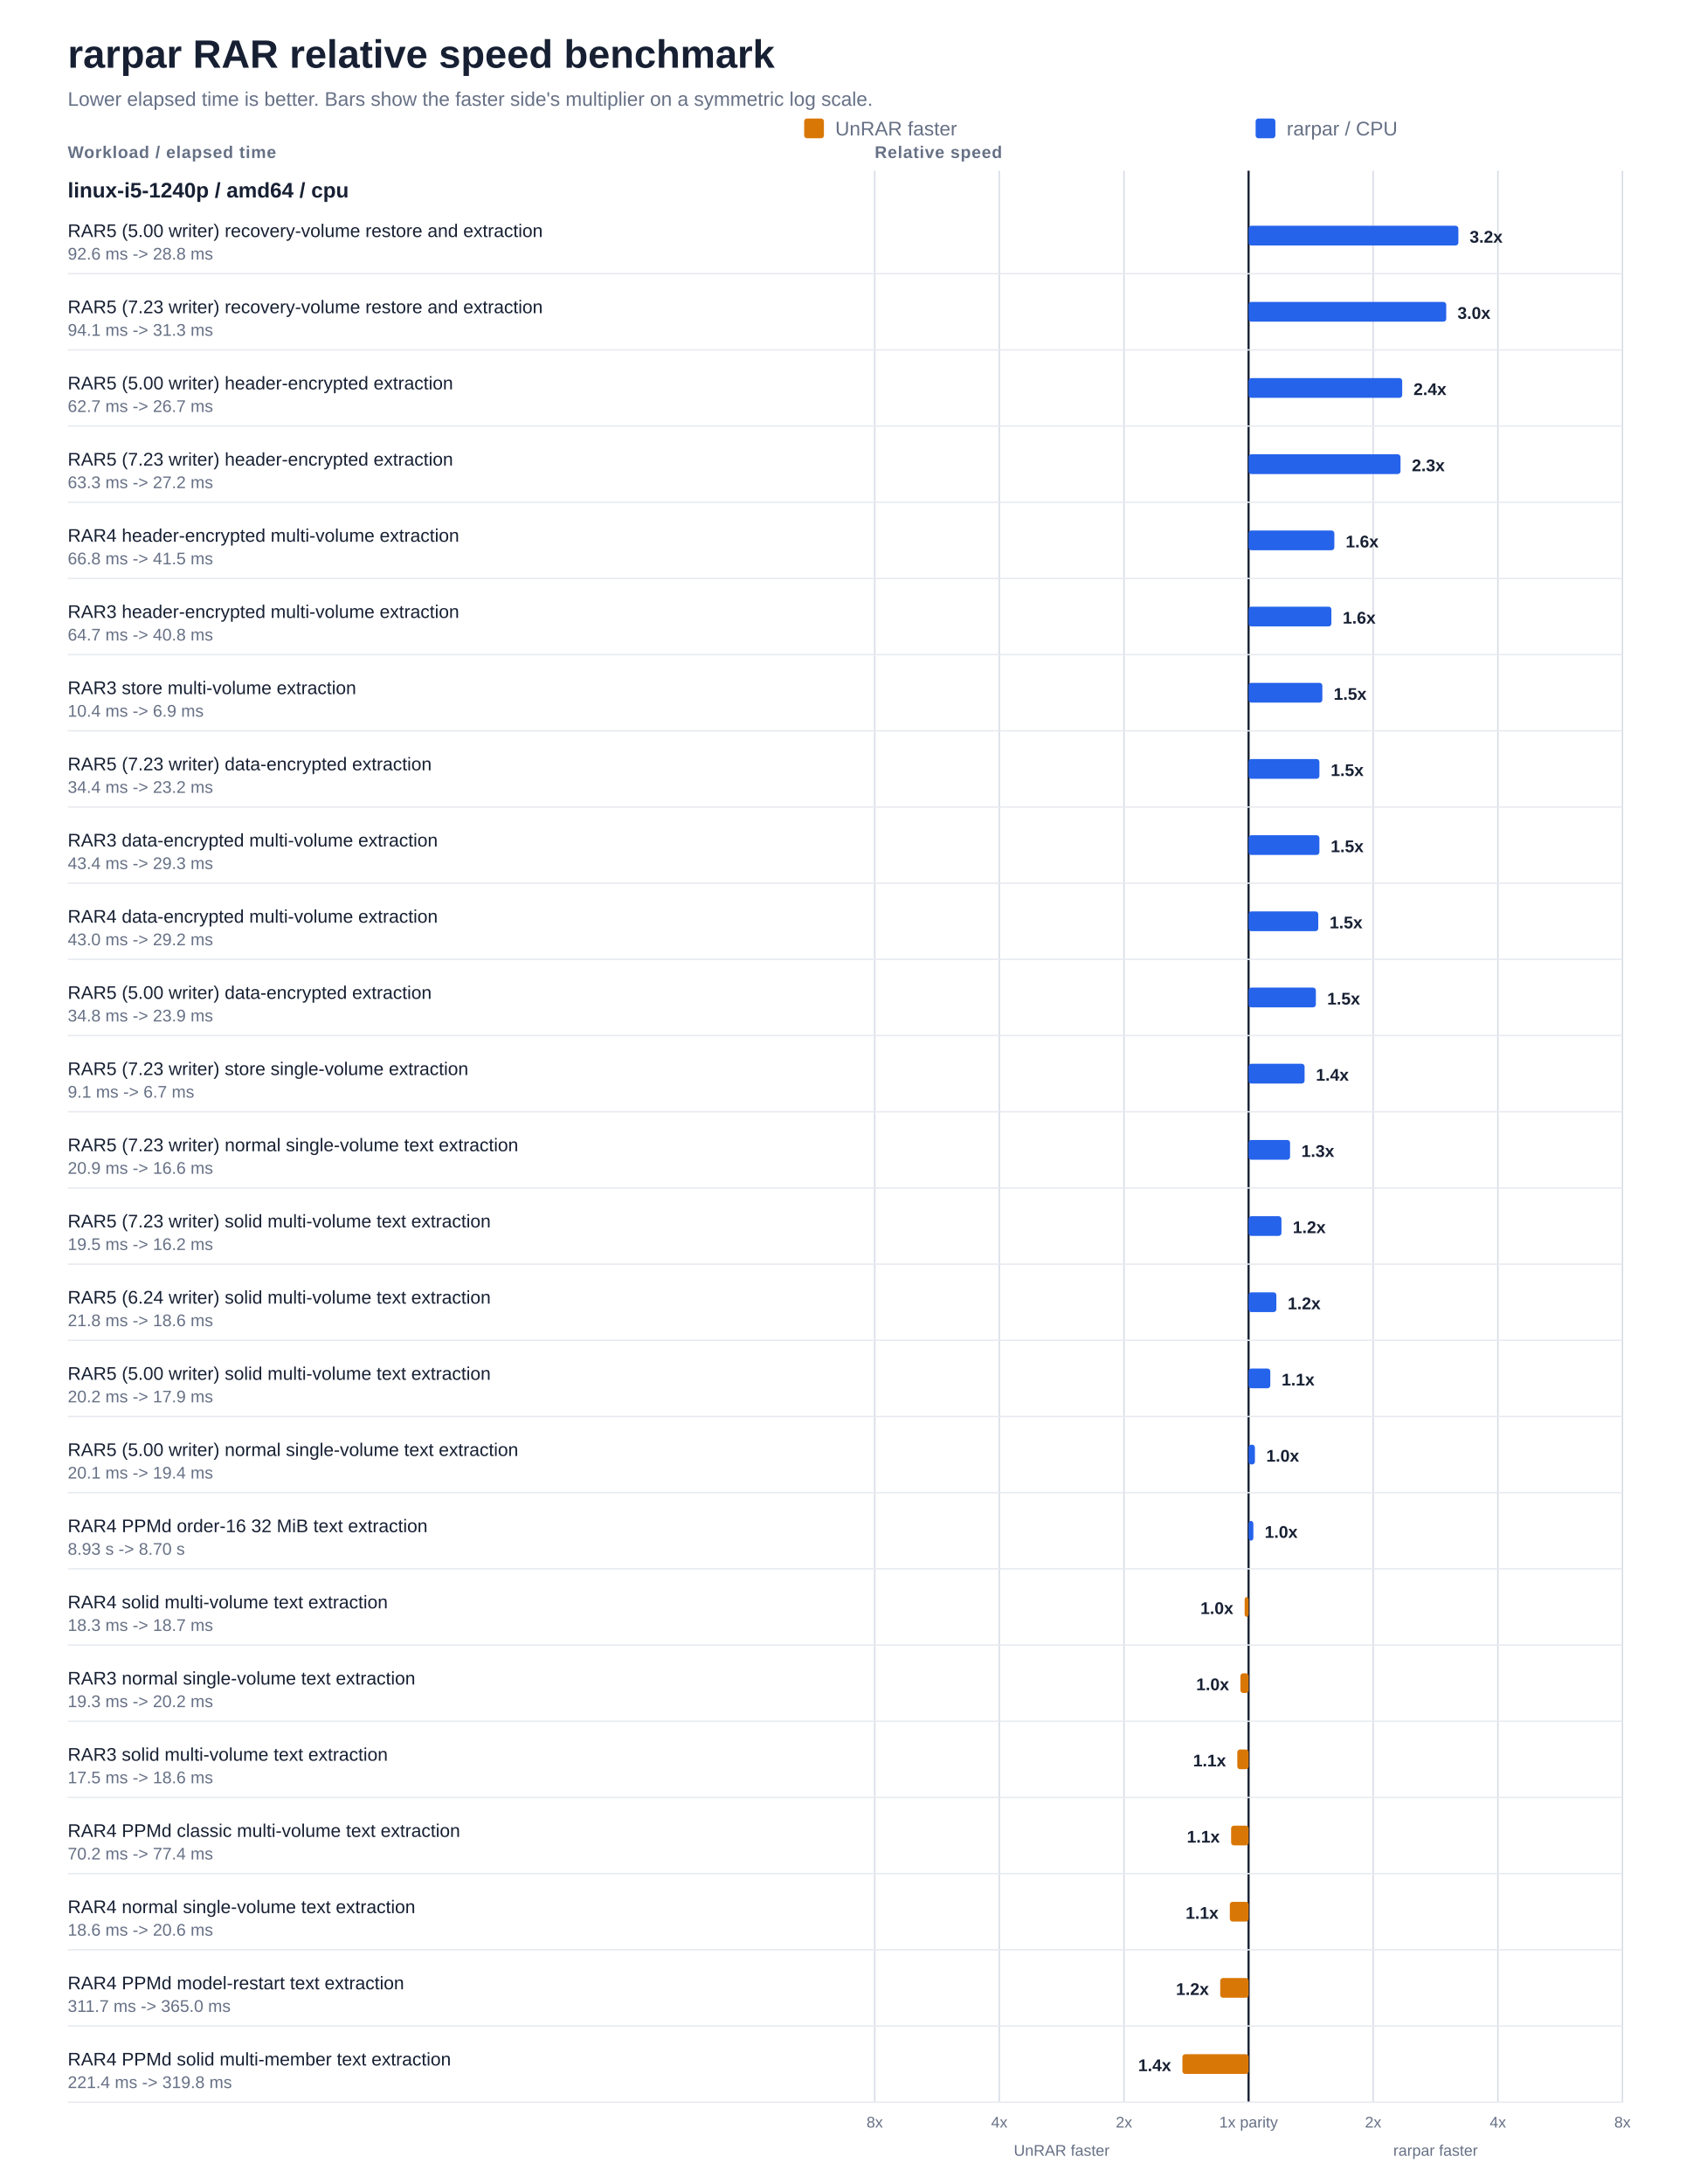
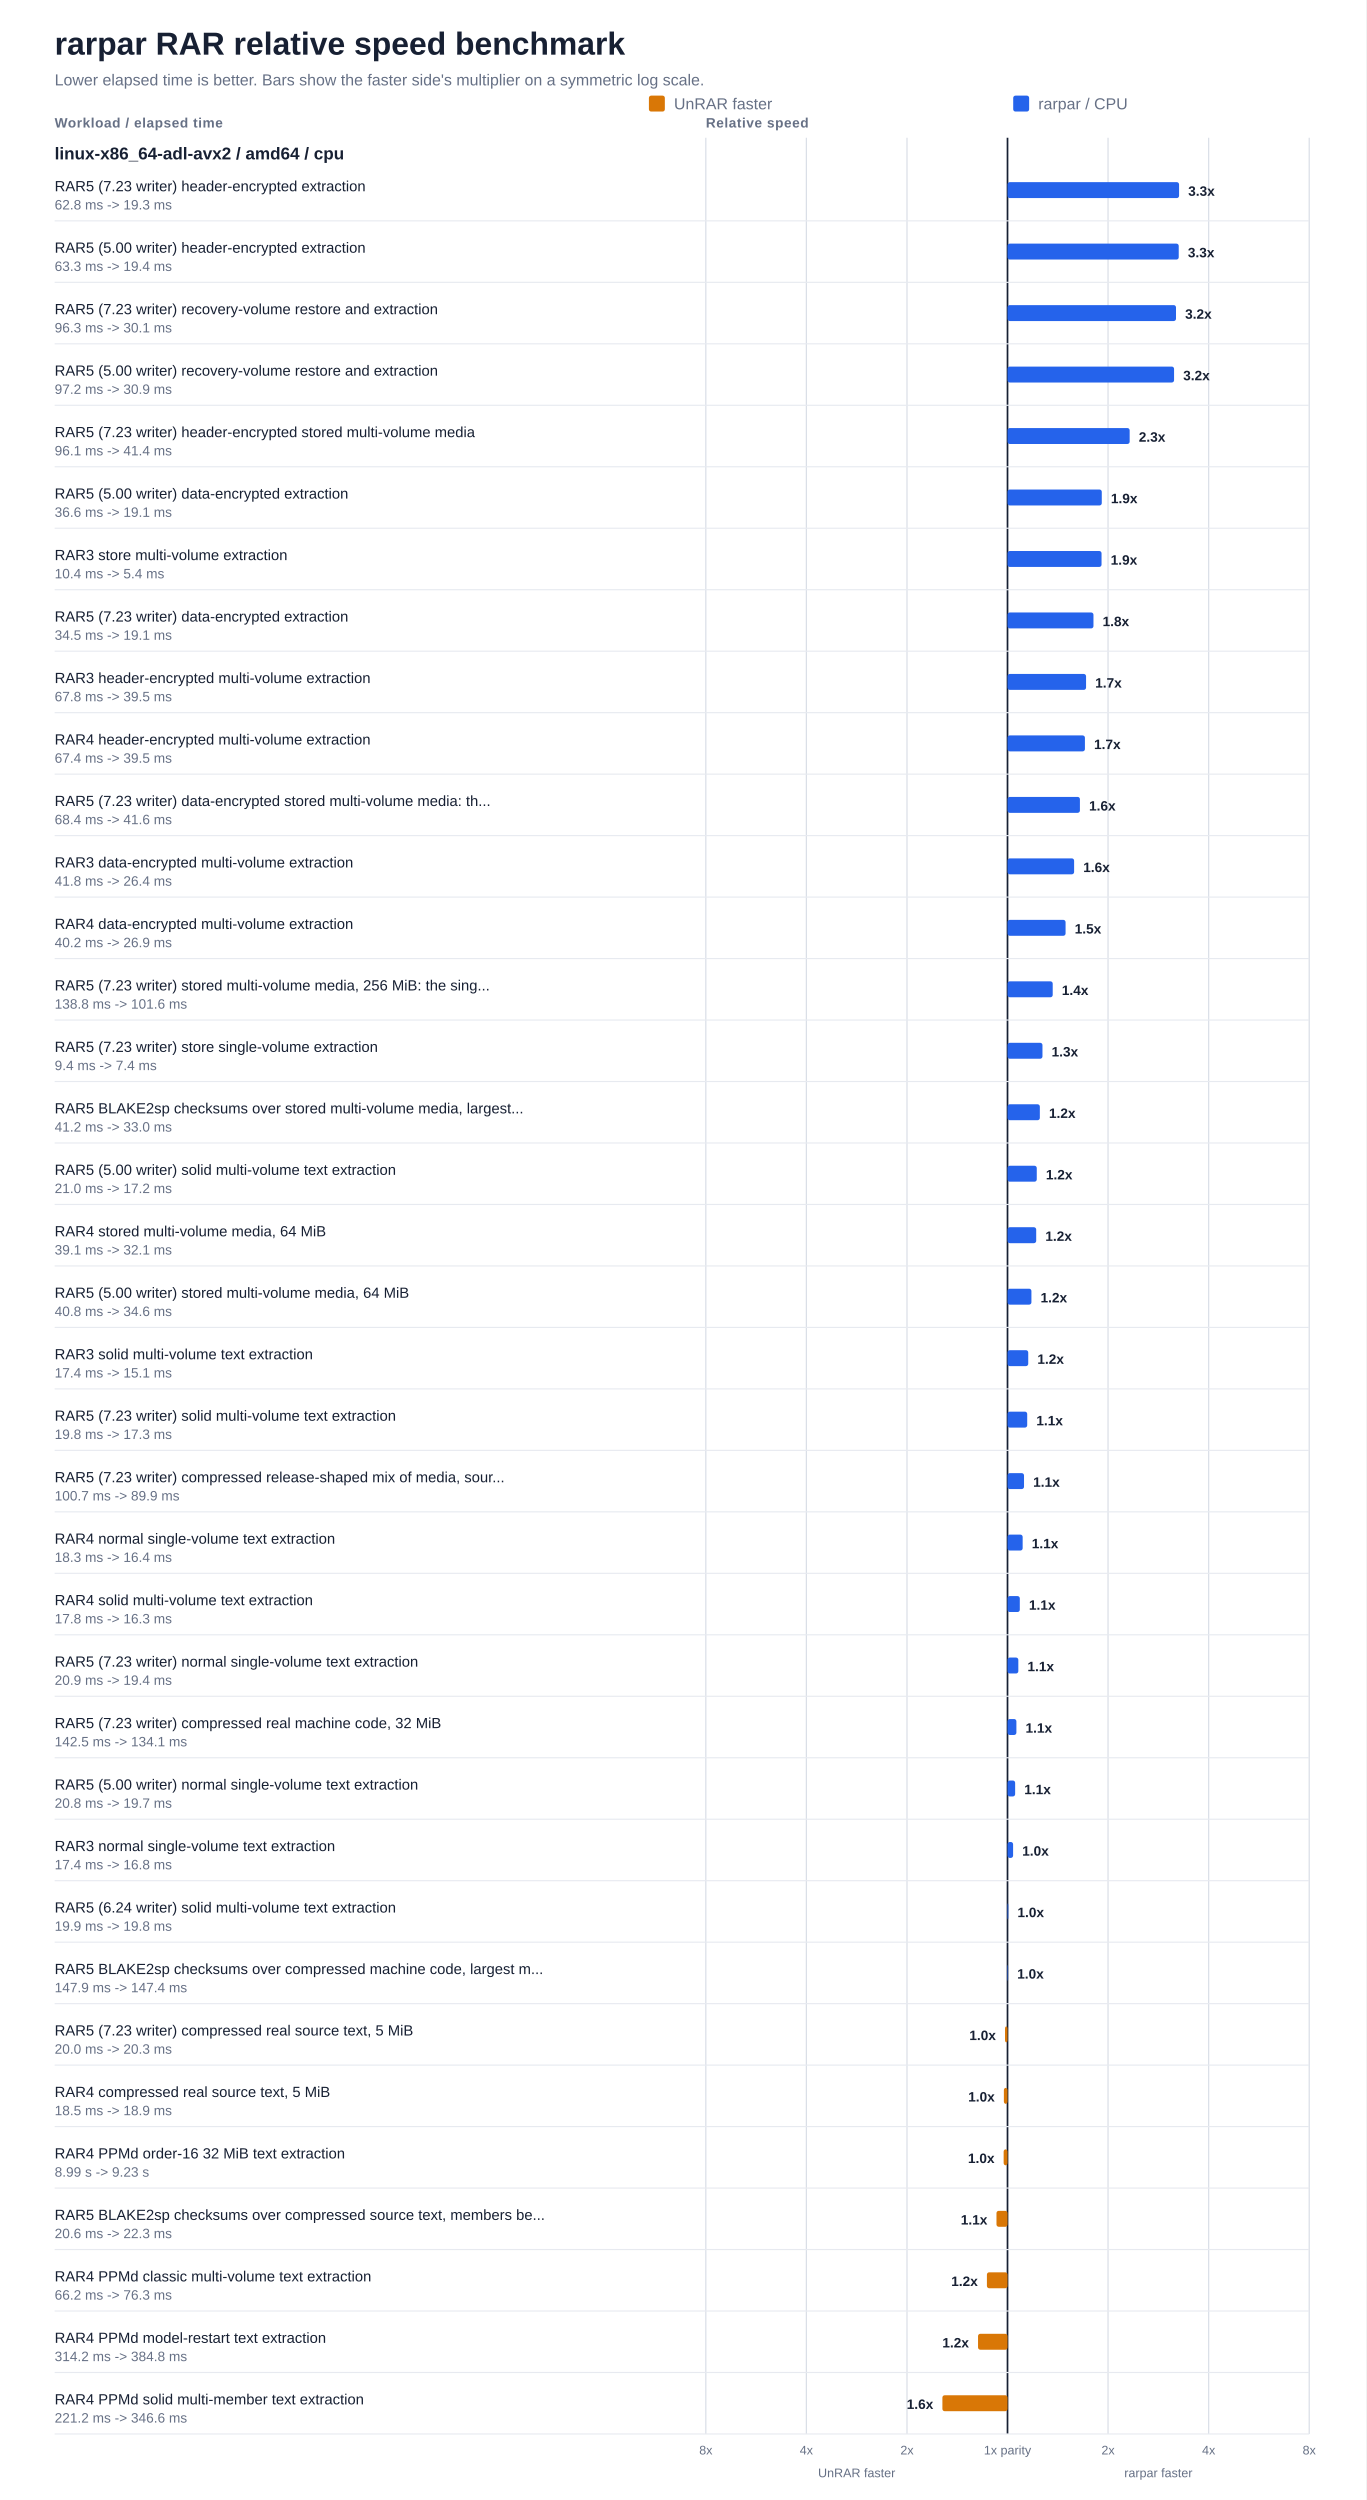
- <svg xmlns="http://www.w3.org/2000/svg" width="1200" height="1548" viewBox="0 0 1200 1548" role="img" aria-labelledby="title desc">
+ <svg xmlns="http://www.w3.org/2000/svg" width="1200" height="2196" viewBox="0 0 1200 2196" role="img" aria-labelledby="title desc">
  <style>
    .bg { fill: #ffffff; } text { font-family: Arial, sans-serif; fill: #172033; }
    .title { font-size: 28px; font-weight: 600; } .subtitle { font-size: 14px; fill: #667085; }
    .column { font-size: 12px; font-weight: 600; fill: #667085; letter-spacing: .04em; text-transform: uppercase; }
    .machine { font-size: 15px; font-weight: 600; } .workload { font-size: 13px; font-weight: 500; }
    .timing { font-size: 12px; fill: #667085; } .tick { font-size: 11px; fill: #667085; } .ratio { font-size: 12px; font-weight: 600; }
    .grid { stroke: #d7dce5; stroke-width: 1; } .parity { stroke: #172033; stroke-width: 1.5; } .rule { stroke: #e7eaf0; stroke-width: 1; }
    .cpu { fill: #2563eb; } .gpu { fill: #7c3aed; } .slower { fill: #d97706; }
    @media (prefers-color-scheme: dark) { .bg { fill: #0d1117; } text { fill: #e6edf3; } .subtitle, .column, .timing, .tick { fill: #9ca7b5; } .grid { stroke: #30363d; } .parity { stroke: #e6edf3; } .rule { stroke: #21262d; } .cpu { fill: #58a6ff; } .gpu { fill: #bc8cff; } .slower { fill: #f2a65a; } }
  </style>
-   <rect class="bg" width="1200" height="1548" />
+   <rect class="bg" width="1200" height="2196" />
  <text class="title" x="48" y="48">rarpar RAR relative speed benchmark</text>
  <text class="subtitle" x="48" y="75">Lower elapsed time is better. Bars show the faster side's multiplier on a symmetric log scale.</text>
  <g aria-label="Legend">
    <rect class="slower" x="570" y="84" width="14" height="14" rx="2" />
    <text class="subtitle" x="592" y="96">UnRAR faster</text>
    <rect class="cpu" x="890" y="84" width="14" height="14" rx="2" />
    <text class="subtitle" x="912" y="96">rarpar / CPU</text>
  </g>
  <text class="column" x="48" y="112">Workload / elapsed time</text>
  <text class="column" x="620" y="112">Relative speed</text>
  <g aria-label="Relative speed axis">
-     <line class="grid" x1="620.0" y1="121" x2="620.0" y2="1490" />
-     <text class="tick" x="620.0" y="1508" text-anchor="middle">8x</text>
-     <line class="grid" x1="708.3" y1="121" x2="708.3" y2="1490" />
-     <text class="tick" x="708.3" y="1508" text-anchor="middle">4x</text>
-     <line class="grid" x1="796.7" y1="121" x2="796.7" y2="1490" />
-     <text class="tick" x="796.7" y="1508" text-anchor="middle">2x</text>
-     <line class="parity" x1="885.0" y1="121" x2="885.0" y2="1490" />
-     <text class="tick" x="885.0" y="1508" text-anchor="middle">1x parity</text>
-     <line class="grid" x1="973.3" y1="121" x2="973.3" y2="1490" />
-     <text class="tick" x="973.3" y="1508" text-anchor="middle">2x</text>
-     <line class="grid" x1="1061.7" y1="121" x2="1061.7" y2="1490" />
-     <text class="tick" x="1061.7" y="1508" text-anchor="middle">4x</text>
-     <line class="grid" x1="1150.0" y1="121" x2="1150.0" y2="1490" />
-     <text class="tick" x="1150.0" y="1508" text-anchor="middle">8x</text>
-     <text class="tick" x="752.5" y="1528" text-anchor="middle">UnRAR faster</text>
-     <text class="tick" x="1017.5" y="1528" text-anchor="middle">rarpar faster</text>
+     <line class="grid" x1="620.0" y1="121" x2="620.0" y2="2138" />
+     <text class="tick" x="620.0" y="2156" text-anchor="middle">8x</text>
+     <line class="grid" x1="708.3" y1="121" x2="708.3" y2="2138" />
+     <text class="tick" x="708.3" y="2156" text-anchor="middle">4x</text>
+     <line class="grid" x1="796.7" y1="121" x2="796.7" y2="2138" />
+     <text class="tick" x="796.7" y="2156" text-anchor="middle">2x</text>
+     <line class="parity" x1="885.0" y1="121" x2="885.0" y2="2138" />
+     <text class="tick" x="885.0" y="2156" text-anchor="middle">1x parity</text>
+     <line class="grid" x1="973.3" y1="121" x2="973.3" y2="2138" />
+     <text class="tick" x="973.3" y="2156" text-anchor="middle">2x</text>
+     <line class="grid" x1="1061.7" y1="121" x2="1061.7" y2="2138" />
+     <text class="tick" x="1061.7" y="2156" text-anchor="middle">4x</text>
+     <line class="grid" x1="1150.0" y1="121" x2="1150.0" y2="2138" />
+     <text class="tick" x="1150.0" y="2156" text-anchor="middle">8x</text>
+     <text class="tick" x="752.5" y="2176" text-anchor="middle">UnRAR faster</text>
+     <text class="tick" x="1017.5" y="2176" text-anchor="middle">rarpar faster</text>
  </g>
  <g aria-label="RAR benchmarks">
-     <text class="machine" x="48" y="140">linux-i5-1240p / amd64 / cpu</text>
-     <text class="workload" x="48" y="168">RAR5 (5.00 writer) recovery-volume restore and extraction</text>
-     <text class="timing" x="48" y="184">92.6 ms -&gt; 28.8 ms</text>
-     <rect class="cpu" x="885.0" y="160" width="148.7" height="14" rx="2" />
-     <text class="ratio" x="1041.7" y="172">3.2x</text>
+     <text class="machine" x="48" y="140">linux-x86_64-adl-avx2 / amd64 / cpu</text>
+     <text class="workload" x="48" y="168">RAR5 (7.23 writer) header-encrypted extraction</text>
+     <text class="timing" x="48" y="184">62.8 ms -&gt; 19.3 ms</text>
+     <rect class="cpu" x="885.0" y="160" width="150.7" height="14" rx="2" />
+     <text class="ratio" x="1043.7" y="172">3.3x</text>
    <line class="rule" x1="48" y1="194" x2="1150" y2="194" />
-     <text class="workload" x="48" y="222">RAR5 (7.23 writer) recovery-volume restore and extraction</text>
-     <text class="timing" x="48" y="238">94.1 ms -&gt; 31.3 ms</text>
-     <rect class="cpu" x="885.0" y="214" width="140.1" height="14" rx="2" />
-     <text class="ratio" x="1033.1" y="226">3.0x</text>
+     <text class="workload" x="48" y="222">RAR5 (5.00 writer) header-encrypted extraction</text>
+     <text class="timing" x="48" y="238">63.3 ms -&gt; 19.4 ms</text>
+     <rect class="cpu" x="885.0" y="214" width="150.4" height="14" rx="2" />
+     <text class="ratio" x="1043.4" y="226">3.3x</text>
    <line class="rule" x1="48" y1="248" x2="1150" y2="248" />
-     <text class="workload" x="48" y="276">RAR5 (5.00 writer) header-encrypted extraction</text>
-     <text class="timing" x="48" y="292">62.7 ms -&gt; 26.7 ms</text>
-     <rect class="cpu" x="885.0" y="268" width="108.9" height="14" rx="2" />
-     <text class="ratio" x="1001.9" y="280">2.4x</text>
+     <text class="workload" x="48" y="276">RAR5 (7.23 writer) recovery-volume restore and extraction</text>
+     <text class="timing" x="48" y="292">96.3 ms -&gt; 30.1 ms</text>
+     <rect class="cpu" x="885.0" y="268" width="148.0" height="14" rx="2" />
+     <text class="ratio" x="1041.0" y="280">3.2x</text>
    <line class="rule" x1="48" y1="302" x2="1150" y2="302" />
-     <text class="workload" x="48" y="330">RAR5 (7.23 writer) header-encrypted extraction</text>
-     <text class="timing" x="48" y="346">63.3 ms -&gt; 27.2 ms</text>
-     <rect class="cpu" x="885.0" y="322" width="107.7" height="14" rx="2" />
-     <text class="ratio" x="1000.7" y="334">2.3x</text>
+     <text class="workload" x="48" y="330">RAR5 (5.00 writer) recovery-volume restore and extraction</text>
+     <text class="timing" x="48" y="346">97.2 ms -&gt; 30.9 ms</text>
+     <rect class="cpu" x="885.0" y="322" width="146.3" height="14" rx="2" />
+     <text class="ratio" x="1039.3" y="334">3.2x</text>
    <line class="rule" x1="48" y1="356" x2="1150" y2="356" />
-     <text class="workload" x="48" y="384">RAR4 header-encrypted multi-volume extraction</text>
-     <text class="timing" x="48" y="400">66.8 ms -&gt; 41.5 ms</text>
-     <rect class="cpu" x="885.0" y="376" width="60.8" height="14" rx="2" />
-     <text class="ratio" x="953.8" y="388">1.6x</text>
+     <text class="workload" x="48" y="384">RAR5 (7.23 writer) header-encrypted stored multi-volume media</text>
+     <text class="timing" x="48" y="400">96.1 ms -&gt; 41.4 ms</text>
+     <rect class="cpu" x="885.0" y="376" width="107.3" height="14" rx="2" />
+     <text class="ratio" x="1000.3" y="388">2.3x</text>
    <line class="rule" x1="48" y1="410" x2="1150" y2="410" />
-     <text class="workload" x="48" y="438">RAR3 header-encrypted multi-volume extraction</text>
-     <text class="timing" x="48" y="454">64.7 ms -&gt; 40.8 ms</text>
-     <rect class="cpu" x="885.0" y="430" width="58.7" height="14" rx="2" />
-     <text class="ratio" x="951.7" y="442">1.6x</text>
+     <text class="workload" x="48" y="438">RAR5 (5.00 writer) data-encrypted extraction</text>
+     <text class="timing" x="48" y="454">36.6 ms -&gt; 19.1 ms</text>
+     <rect class="cpu" x="885.0" y="430" width="82.8" height="14" rx="2" />
+     <text class="ratio" x="975.8" y="442">1.9x</text>
    <line class="rule" x1="48" y1="464" x2="1150" y2="464" />
    <text class="workload" x="48" y="492">RAR3 store multi-volume extraction</text>
-     <text class="timing" x="48" y="508">10.4 ms -&gt; 6.9 ms</text>
-     <rect class="cpu" x="885.0" y="484" width="52.3" height="14" rx="2" />
-     <text class="ratio" x="945.3" y="496">1.5x</text>
+     <text class="timing" x="48" y="508">10.4 ms -&gt; 5.4 ms</text>
+     <rect class="cpu" x="885.0" y="484" width="82.6" height="14" rx="2" />
+     <text class="ratio" x="975.6" y="496">1.9x</text>
    <line class="rule" x1="48" y1="518" x2="1150" y2="518" />
    <text class="workload" x="48" y="546">RAR5 (7.23 writer) data-encrypted extraction</text>
-     <text class="timing" x="48" y="562">34.4 ms -&gt; 23.2 ms</text>
-     <rect class="cpu" x="885.0" y="538" width="50.2" height="14" rx="2" />
-     <text class="ratio" x="943.2" y="550">1.5x</text>
+     <text class="timing" x="48" y="562">34.5 ms -&gt; 19.1 ms</text>
+     <rect class="cpu" x="885.0" y="538" width="75.5" height="14" rx="2" />
+     <text class="ratio" x="968.5" y="550">1.8x</text>
    <line class="rule" x1="48" y1="572" x2="1150" y2="572" />
-     <text class="workload" x="48" y="600">RAR3 data-encrypted multi-volume extraction</text>
-     <text class="timing" x="48" y="616">43.4 ms -&gt; 29.3 ms</text>
-     <rect class="cpu" x="885.0" y="592" width="50.2" height="14" rx="2" />
-     <text class="ratio" x="943.2" y="604">1.5x</text>
+     <text class="workload" x="48" y="600">RAR3 header-encrypted multi-volume extraction</text>
+     <text class="timing" x="48" y="616">67.8 ms -&gt; 39.5 ms</text>
+     <rect class="cpu" x="885.0" y="592" width="69.0" height="14" rx="2" />
+     <text class="ratio" x="962.0" y="604">1.7x</text>
    <line class="rule" x1="48" y1="626" x2="1150" y2="626" />
-     <text class="workload" x="48" y="654">RAR4 data-encrypted multi-volume extraction</text>
-     <text class="timing" x="48" y="670">43.0 ms -&gt; 29.2 ms</text>
-     <rect class="cpu" x="885.0" y="646" width="49.4" height="14" rx="2" />
-     <text class="ratio" x="942.4" y="658">1.5x</text>
+     <text class="workload" x="48" y="654">RAR4 header-encrypted multi-volume extraction</text>
+     <text class="timing" x="48" y="670">67.4 ms -&gt; 39.5 ms</text>
+     <rect class="cpu" x="885.0" y="646" width="68.0" height="14" rx="2" />
+     <text class="ratio" x="961.0" y="658">1.7x</text>
    <line class="rule" x1="48" y1="680" x2="1150" y2="680" />
-     <text class="workload" x="48" y="708">RAR5 (5.00 writer) data-encrypted extraction</text>
-     <text class="timing" x="48" y="724">34.8 ms -&gt; 23.9 ms</text>
-     <rect class="cpu" x="885.0" y="700" width="47.7" height="14" rx="2" />
-     <text class="ratio" x="940.7" y="712">1.5x</text>
+     <text class="workload" x="48" y="708">RAR5 (7.23 writer) data-encrypted stored multi-volume media: th...</text>
+     <text class="timing" x="48" y="724">68.4 ms -&gt; 41.6 ms</text>
+     <rect class="cpu" x="885.0" y="700" width="63.6" height="14" rx="2" />
+     <text class="ratio" x="956.6" y="712">1.6x</text>
    <line class="rule" x1="48" y1="734" x2="1150" y2="734" />
-     <text class="workload" x="48" y="762">RAR5 (7.23 writer) store single-volume extraction</text>
-     <text class="timing" x="48" y="778">9.1 ms -&gt; 6.7 ms</text>
-     <rect class="cpu" x="885.0" y="754" width="39.7" height="14" rx="2" />
-     <text class="ratio" x="932.7" y="766">1.4x</text>
+     <text class="workload" x="48" y="762">RAR3 data-encrypted multi-volume extraction</text>
+     <text class="timing" x="48" y="778">41.8 ms -&gt; 26.4 ms</text>
+     <rect class="cpu" x="885.0" y="754" width="58.5" height="14" rx="2" />
+     <text class="ratio" x="951.5" y="766">1.6x</text>
    <line class="rule" x1="48" y1="788" x2="1150" y2="788" />
-     <text class="workload" x="48" y="816">RAR5 (7.23 writer) normal single-volume text extraction</text>
-     <text class="timing" x="48" y="832">20.9 ms -&gt; 16.6 ms</text>
-     <rect class="cpu" x="885.0" y="808" width="29.4" height="14" rx="2" />
-     <text class="ratio" x="922.4" y="820">1.3x</text>
+     <text class="workload" x="48" y="816">RAR4 data-encrypted multi-volume extraction</text>
+     <text class="timing" x="48" y="832">40.2 ms -&gt; 26.9 ms</text>
+     <rect class="cpu" x="885.0" y="808" width="51.0" height="14" rx="2" />
+     <text class="ratio" x="944.0" y="820">1.5x</text>
    <line class="rule" x1="48" y1="842" x2="1150" y2="842" />
-     <text class="workload" x="48" y="870">RAR5 (7.23 writer) solid multi-volume text extraction</text>
-     <text class="timing" x="48" y="886">19.5 ms -&gt; 16.2 ms</text>
-     <rect class="cpu" x="885.0" y="862" width="23.3" height="14" rx="2" />
-     <text class="ratio" x="916.3" y="874">1.2x</text>
+     <text class="workload" x="48" y="870">RAR5 (7.23 writer) stored multi-volume media, 256 MiB: the sing...</text>
+     <text class="timing" x="48" y="886">138.8 ms -&gt; 101.6 ms</text>
+     <rect class="cpu" x="885.0" y="862" width="39.7" height="14" rx="2" />
+     <text class="ratio" x="932.7" y="874">1.4x</text>
    <line class="rule" x1="48" y1="896" x2="1150" y2="896" />
-     <text class="workload" x="48" y="924">RAR5 (6.24 writer) solid multi-volume text extraction</text>
-     <text class="timing" x="48" y="940">21.8 ms -&gt; 18.6 ms</text>
-     <rect class="cpu" x="885.0" y="916" width="19.7" height="14" rx="2" />
-     <text class="ratio" x="912.7" y="928">1.2x</text>
+     <text class="workload" x="48" y="924">RAR5 (7.23 writer) store single-volume extraction</text>
+     <text class="timing" x="48" y="940">9.4 ms -&gt; 7.4 ms</text>
+     <rect class="cpu" x="885.0" y="916" width="30.7" height="14" rx="2" />
+     <text class="ratio" x="923.7" y="928">1.3x</text>
    <line class="rule" x1="48" y1="950" x2="1150" y2="950" />
-     <text class="workload" x="48" y="978">RAR5 (5.00 writer) solid multi-volume text extraction</text>
-     <text class="timing" x="48" y="994">20.2 ms -&gt; 17.9 ms</text>
-     <rect class="cpu" x="885.0" y="970" width="15.4" height="14" rx="2" />
-     <text class="ratio" x="908.4" y="982">1.1x</text>
+     <text class="workload" x="48" y="978">RAR5 BLAKE2sp checksums over stored multi-volume media, largest...</text>
+     <text class="timing" x="48" y="994">41.2 ms -&gt; 33.0 ms</text>
+     <rect class="cpu" x="885.0" y="970" width="28.4" height="14" rx="2" />
+     <text class="ratio" x="921.4" y="982">1.2x</text>
    <line class="rule" x1="48" y1="1004" x2="1150" y2="1004" />
-     <text class="workload" x="48" y="1032">RAR5 (5.00 writer) normal single-volume text extraction</text>
-     <text class="timing" x="48" y="1048">20.1 ms -&gt; 19.4 ms</text>
-     <rect class="cpu" x="885.0" y="1024" width="4.5" height="14" rx="2" />
-     <text class="ratio" x="897.5" y="1036">1.0x</text>
+     <text class="workload" x="48" y="1032">RAR5 (5.00 writer) solid multi-volume text extraction</text>
+     <text class="timing" x="48" y="1048">21.0 ms -&gt; 17.2 ms</text>
+     <rect class="cpu" x="885.0" y="1024" width="25.7" height="14" rx="2" />
+     <text class="ratio" x="918.7" y="1036">1.2x</text>
    <line class="rule" x1="48" y1="1058" x2="1150" y2="1058" />
-     <text class="workload" x="48" y="1086">RAR4 PPMd order-16 32 MiB text extraction</text>
-     <text class="timing" x="48" y="1102">8.93 s -&gt; 8.70 s</text>
-     <rect class="cpu" x="885.0" y="1078" width="3.4" height="14" rx="2" />
-     <text class="ratio" x="896.4" y="1090">1.0x</text>
+     <text class="workload" x="48" y="1086">RAR4 stored multi-volume media, 64 MiB</text>
+     <text class="timing" x="48" y="1102">39.1 ms -&gt; 32.1 ms</text>
+     <rect class="cpu" x="885.0" y="1078" width="25.2" height="14" rx="2" />
+     <text class="ratio" x="918.2" y="1090">1.2x</text>
    <line class="rule" x1="48" y1="1112" x2="1150" y2="1112" />
-     <text class="workload" x="48" y="1140">RAR4 solid multi-volume text extraction</text>
-     <text class="timing" x="48" y="1156">18.3 ms -&gt; 18.7 ms</text>
-     <rect class="slower" x="882.2" y="1132" width="2.8" height="14" rx="2" />
-     <text class="ratio" x="874.2" y="1144" text-anchor="end">1.0x</text>
+     <text class="workload" x="48" y="1140">RAR5 (5.00 writer) stored multi-volume media, 64 MiB</text>
+     <text class="timing" x="48" y="1156">40.8 ms -&gt; 34.6 ms</text>
+     <rect class="cpu" x="885.0" y="1132" width="21.0" height="14" rx="2" />
+     <text class="ratio" x="914.0" y="1144">1.2x</text>
    <line class="rule" x1="48" y1="1166" x2="1150" y2="1166" />
-     <text class="workload" x="48" y="1194">RAR3 normal single-volume text extraction</text>
-     <text class="timing" x="48" y="1210">19.3 ms -&gt; 20.2 ms</text>
-     <rect class="slower" x="879.2" y="1186" width="5.8" height="14" rx="2" />
-     <text class="ratio" x="871.2" y="1198" text-anchor="end">1.0x</text>
+     <text class="workload" x="48" y="1194">RAR3 solid multi-volume text extraction</text>
+     <text class="timing" x="48" y="1210">17.4 ms -&gt; 15.1 ms</text>
+     <rect class="cpu" x="885.0" y="1186" width="18.2" height="14" rx="2" />
+     <text class="ratio" x="911.2" y="1198">1.2x</text>
    <line class="rule" x1="48" y1="1220" x2="1150" y2="1220" />
-     <text class="workload" x="48" y="1248">RAR3 solid multi-volume text extraction</text>
-     <text class="timing" x="48" y="1264">17.5 ms -&gt; 18.6 ms</text>
-     <rect class="slower" x="877.0" y="1240" width="8.0" height="14" rx="2" />
-     <text class="ratio" x="869.0" y="1252" text-anchor="end">1.1x</text>
+     <text class="workload" x="48" y="1248">RAR5 (7.23 writer) solid multi-volume text extraction</text>
+     <text class="timing" x="48" y="1264">19.8 ms -&gt; 17.3 ms</text>
+     <rect class="cpu" x="885.0" y="1240" width="17.3" height="14" rx="2" />
+     <text class="ratio" x="910.3" y="1252">1.1x</text>
    <line class="rule" x1="48" y1="1274" x2="1150" y2="1274" />
-     <text class="workload" x="48" y="1302">RAR4 PPMd classic multi-volume text extraction</text>
-     <text class="timing" x="48" y="1318">70.2 ms -&gt; 77.4 ms</text>
-     <rect class="slower" x="872.6" y="1294" width="12.4" height="14" rx="2" />
-     <text class="ratio" x="864.6" y="1306" text-anchor="end">1.1x</text>
+     <text class="workload" x="48" y="1302">RAR5 (7.23 writer) compressed release-shaped mix of media, sour...</text>
+     <text class="timing" x="48" y="1318">100.7 ms -&gt; 89.9 ms</text>
+     <rect class="cpu" x="885.0" y="1294" width="14.5" height="14" rx="2" />
+     <text class="ratio" x="907.5" y="1306">1.1x</text>
    <line class="rule" x1="48" y1="1328" x2="1150" y2="1328" />
    <text class="workload" x="48" y="1356">RAR4 normal single-volume text extraction</text>
-     <text class="timing" x="48" y="1372">18.6 ms -&gt; 20.6 ms</text>
-     <rect class="slower" x="871.7" y="1348" width="13.3" height="14" rx="2" />
-     <text class="ratio" x="863.7" y="1360" text-anchor="end">1.1x</text>
+     <text class="timing" x="48" y="1372">18.3 ms -&gt; 16.4 ms</text>
+     <rect class="cpu" x="885.0" y="1348" width="13.3" height="14" rx="2" />
+     <text class="ratio" x="906.3" y="1360">1.1x</text>
    <line class="rule" x1="48" y1="1382" x2="1150" y2="1382" />
-     <text class="workload" x="48" y="1410">RAR4 PPMd model-restart text extraction</text>
-     <text class="timing" x="48" y="1426">311.7 ms -&gt; 365.0 ms</text>
-     <rect class="slower" x="864.9" y="1402" width="20.1" height="14" rx="2" />
-     <text class="ratio" x="856.9" y="1414" text-anchor="end">1.2x</text>
+     <text class="workload" x="48" y="1410">RAR4 solid multi-volume text extraction</text>
+     <text class="timing" x="48" y="1426">17.8 ms -&gt; 16.3 ms</text>
+     <rect class="cpu" x="885.0" y="1402" width="10.8" height="14" rx="2" />
+     <text class="ratio" x="903.8" y="1414">1.1x</text>
    <line class="rule" x1="48" y1="1436" x2="1150" y2="1436" />
-     <text class="workload" x="48" y="1464">RAR4 PPMd solid multi-member text extraction</text>
-     <text class="timing" x="48" y="1480">221.4 ms -&gt; 319.8 ms</text>
-     <rect class="slower" x="838.1" y="1456" width="46.9" height="14" rx="2" />
-     <text class="ratio" x="830.1" y="1468" text-anchor="end">1.4x</text>
+     <text class="workload" x="48" y="1464">RAR5 (7.23 writer) normal single-volume text extraction</text>
+     <text class="timing" x="48" y="1480">20.9 ms -&gt; 19.4 ms</text>
+     <rect class="cpu" x="885.0" y="1456" width="9.5" height="14" rx="2" />
+     <text class="ratio" x="902.5" y="1468">1.1x</text>
    <line class="rule" x1="48" y1="1490" x2="1150" y2="1490" />
+     <text class="workload" x="48" y="1518">RAR5 (7.23 writer) compressed real machine code, 32 MiB</text>
+     <text class="timing" x="48" y="1534">142.5 ms -&gt; 134.1 ms</text>
+     <rect class="cpu" x="885.0" y="1510" width="7.8" height="14" rx="2" />
+     <text class="ratio" x="900.8" y="1522">1.1x</text>
+     <line class="rule" x1="48" y1="1544" x2="1150" y2="1544" />
+     <text class="workload" x="48" y="1572">RAR5 (5.00 writer) normal single-volume text extraction</text>
+     <text class="timing" x="48" y="1588">20.8 ms -&gt; 19.7 ms</text>
+     <rect class="cpu" x="885.0" y="1564" width="6.7" height="14" rx="2" />
+     <text class="ratio" x="899.7" y="1576">1.1x</text>
+     <line class="rule" x1="48" y1="1598" x2="1150" y2="1598" />
+     <text class="workload" x="48" y="1626">RAR3 normal single-volume text extraction</text>
+     <text class="timing" x="48" y="1642">17.4 ms -&gt; 16.8 ms</text>
+     <rect class="cpu" x="885.0" y="1618" width="4.9" height="14" rx="2" />
+     <text class="ratio" x="897.9" y="1630">1.0x</text>
+     <line class="rule" x1="48" y1="1652" x2="1150" y2="1652" />
+     <text class="workload" x="48" y="1680">RAR5 (6.24 writer) solid multi-volume text extraction</text>
+     <text class="timing" x="48" y="1696">19.9 ms -&gt; 19.8 ms</text>
+     <rect class="cpu" x="885.0" y="1672" width="0.7" height="14" rx="2" />
+     <text class="ratio" x="893.7" y="1684">1.0x</text>
+     <line class="rule" x1="48" y1="1706" x2="1150" y2="1706" />
+     <text class="workload" x="48" y="1734">RAR5 BLAKE2sp checksums over compressed machine code, largest m...</text>
+     <text class="timing" x="48" y="1750">147.9 ms -&gt; 147.4 ms</text>
+     <rect class="cpu" x="885.0" y="1726" width="0.5" height="14" rx="2" />
+     <text class="ratio" x="893.5" y="1738">1.0x</text>
+     <line class="rule" x1="48" y1="1760" x2="1150" y2="1760" />
+     <text class="workload" x="48" y="1788">RAR5 (7.23 writer) compressed real source text, 5 MiB</text>
+     <text class="timing" x="48" y="1804">20.0 ms -&gt; 20.3 ms</text>
+     <rect class="slower" x="882.8" y="1780" width="2.2" height="14" rx="2" />
+     <text class="ratio" x="874.8" y="1792" text-anchor="end">1.0x</text>
+     <line class="rule" x1="48" y1="1814" x2="1150" y2="1814" />
+     <text class="workload" x="48" y="1842">RAR4 compressed real source text, 5 MiB</text>
+     <text class="timing" x="48" y="1858">18.5 ms -&gt; 18.9 ms</text>
+     <rect class="slower" x="881.8" y="1834" width="3.2" height="14" rx="2" />
+     <text class="ratio" x="873.8" y="1846" text-anchor="end">1.0x</text>
+     <line class="rule" x1="48" y1="1868" x2="1150" y2="1868" />
+     <text class="workload" x="48" y="1896">RAR4 PPMd order-16 32 MiB text extraction</text>
+     <text class="timing" x="48" y="1912">8.99 s -&gt; 9.23 s</text>
+     <rect class="slower" x="881.6" y="1888" width="3.4" height="14" rx="2" />
+     <text class="ratio" x="873.6" y="1900" text-anchor="end">1.0x</text>
+     <line class="rule" x1="48" y1="1922" x2="1150" y2="1922" />
+     <text class="workload" x="48" y="1950">RAR5 BLAKE2sp checksums over compressed source text, members be...</text>
+     <text class="timing" x="48" y="1966">20.6 ms -&gt; 22.3 ms</text>
+     <rect class="slower" x="875.3" y="1942" width="9.7" height="14" rx="2" />
+     <text class="ratio" x="867.3" y="1954" text-anchor="end">1.1x</text>
+     <line class="rule" x1="48" y1="1976" x2="1150" y2="1976" />
+     <text class="workload" x="48" y="2004">RAR4 PPMd classic multi-volume text extraction</text>
+     <text class="timing" x="48" y="2020">66.2 ms -&gt; 76.3 ms</text>
+     <rect class="slower" x="866.9" y="1996" width="18.1" height="14" rx="2" />
+     <text class="ratio" x="858.9" y="2008" text-anchor="end">1.2x</text>
+     <line class="rule" x1="48" y1="2030" x2="1150" y2="2030" />
+     <text class="workload" x="48" y="2058">RAR4 PPMd model-restart text extraction</text>
+     <text class="timing" x="48" y="2074">314.2 ms -&gt; 384.8 ms</text>
+     <rect class="slower" x="859.1" y="2050" width="25.9" height="14" rx="2" />
+     <text class="ratio" x="851.1" y="2062" text-anchor="end">1.2x</text>
+     <line class="rule" x1="48" y1="2084" x2="1150" y2="2084" />
+     <text class="workload" x="48" y="2112">RAR4 PPMd solid multi-member text extraction</text>
+     <text class="timing" x="48" y="2128">221.2 ms -&gt; 346.6 ms</text>
+     <rect class="slower" x="827.8" y="2104" width="57.2" height="14" rx="2" />
+     <text class="ratio" x="819.8" y="2116" text-anchor="end">1.6x</text>
+     <line class="rule" x1="48" y1="2138" x2="1150" y2="2138" />
  </g>
</svg>
